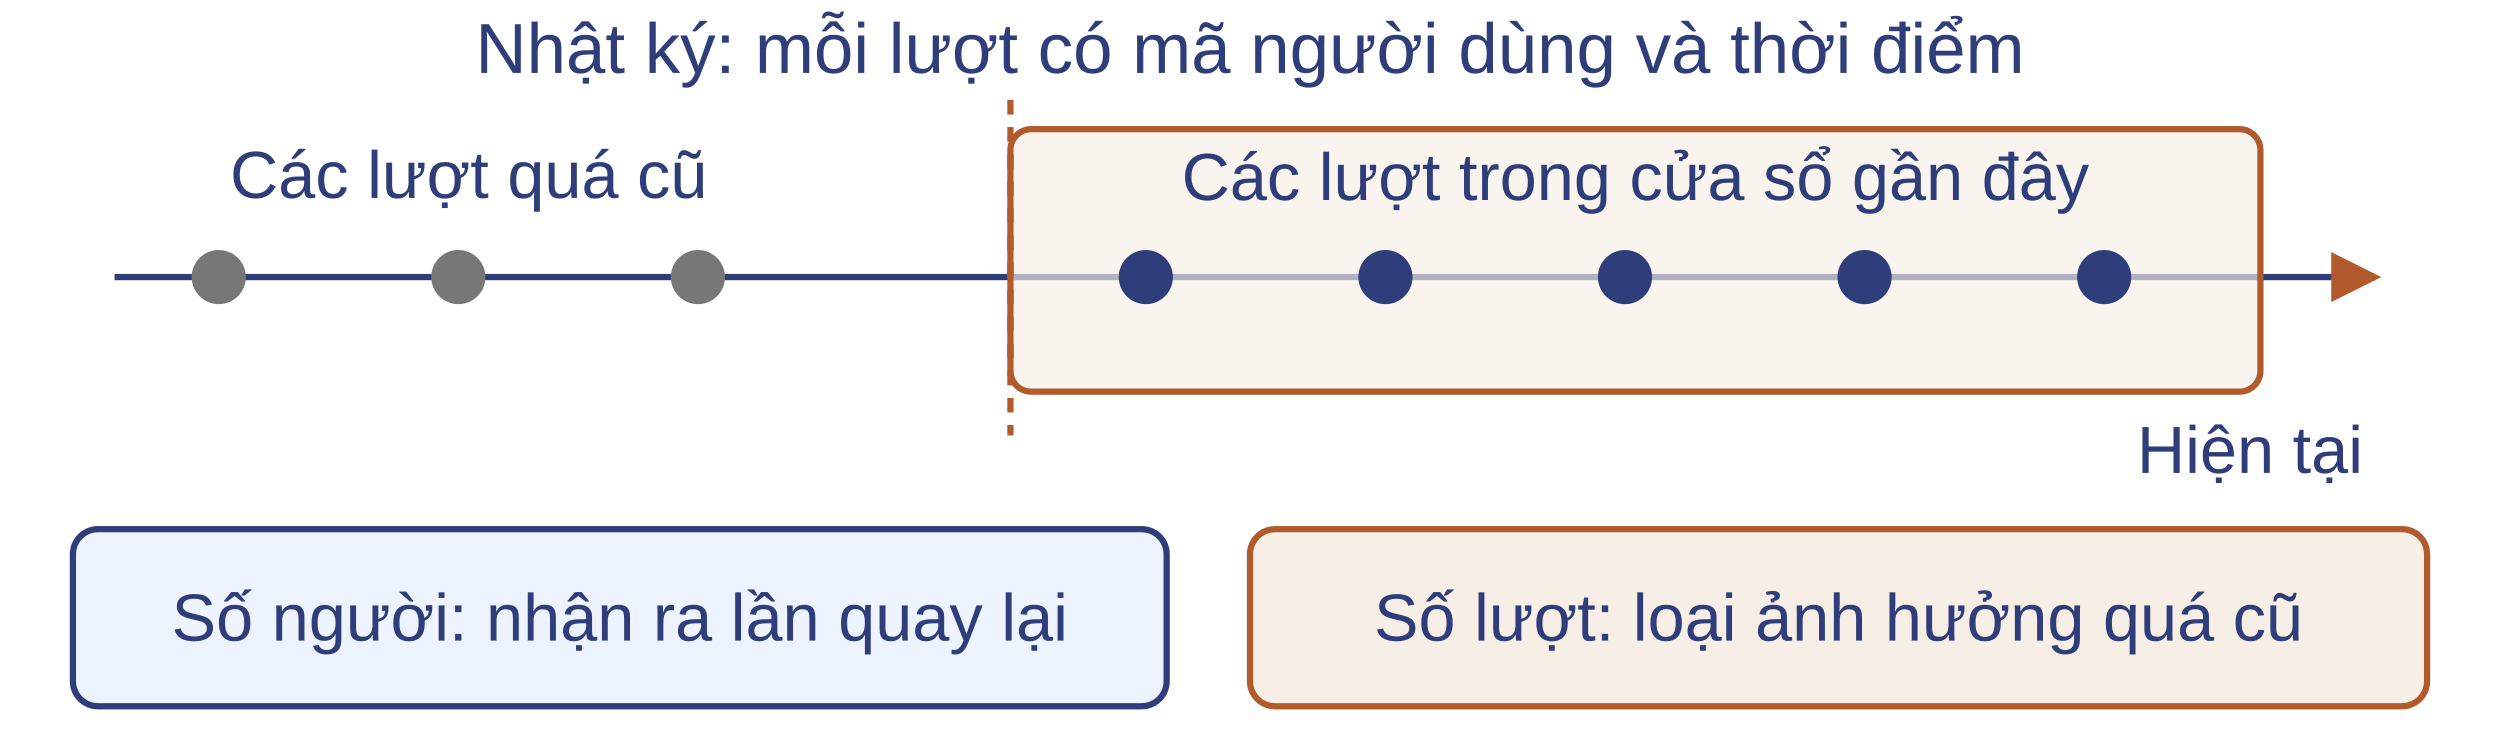
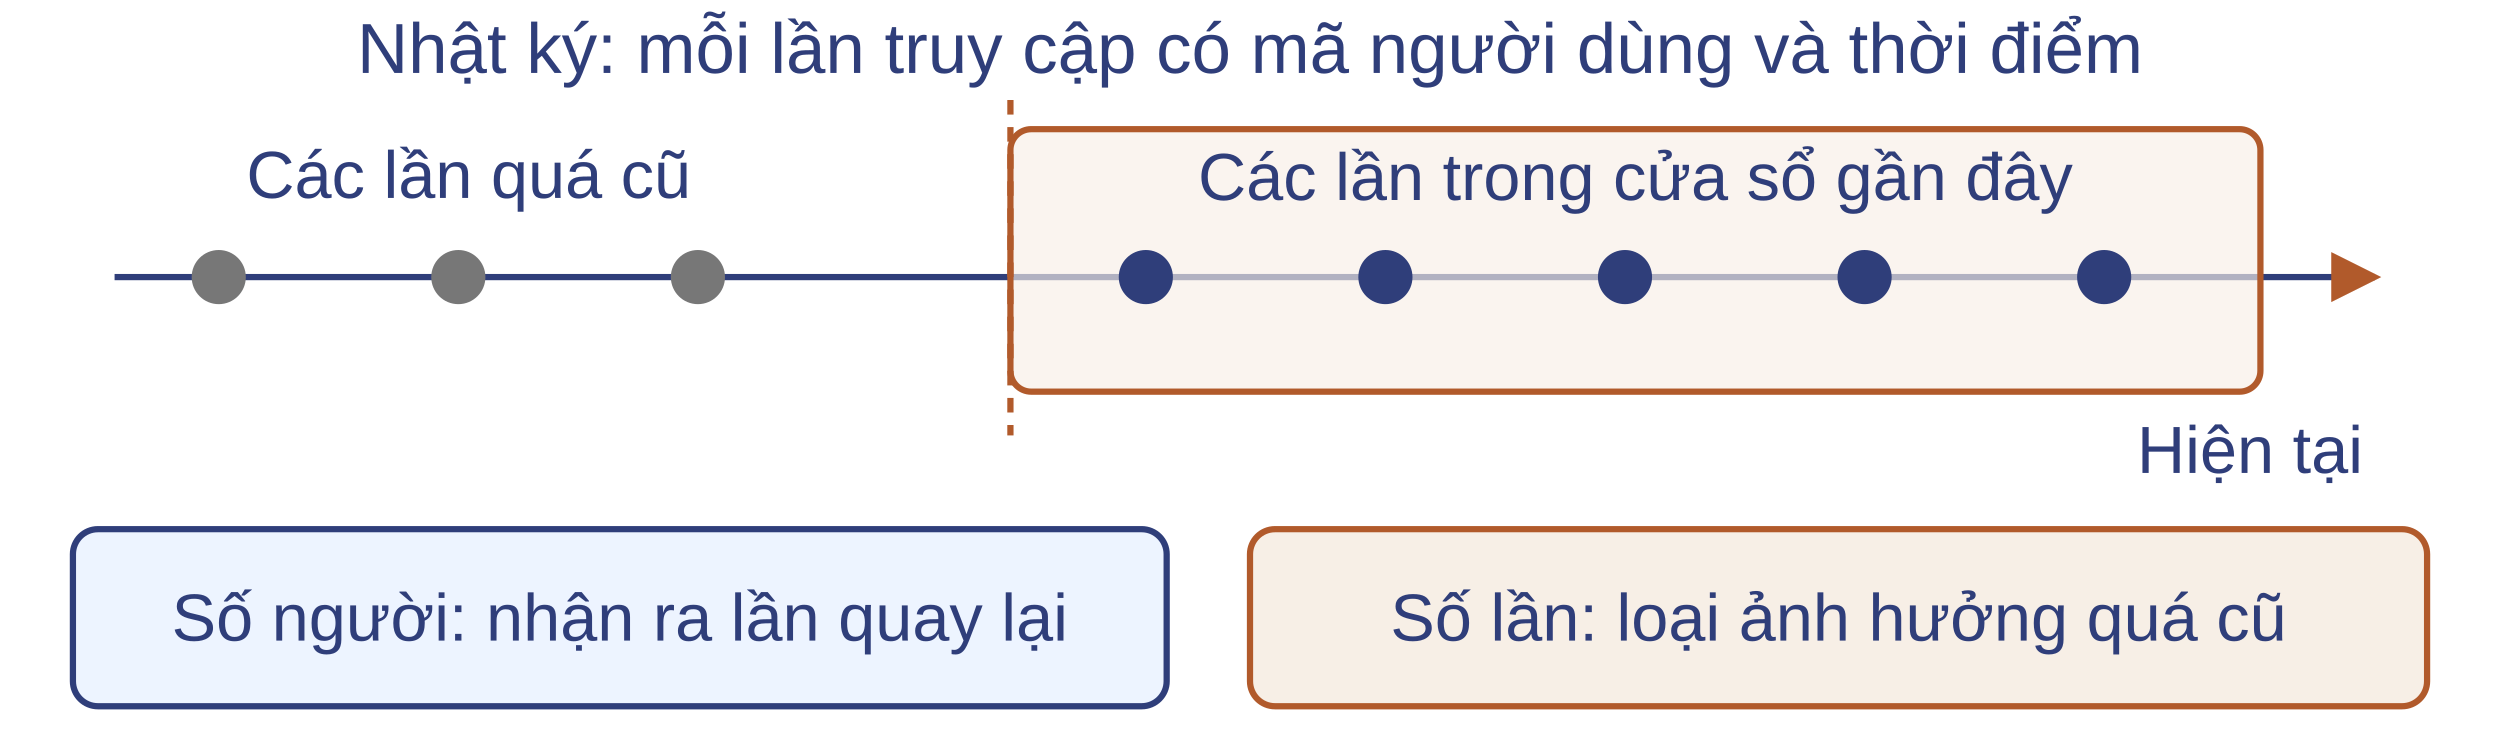
<svg xmlns="http://www.w3.org/2000/svg" width="1200" height="360" viewBox="0 0 1200 360" role="img" aria-labelledby="title desc">
  <defs>
    <marker id="arrow" markerWidth="8" markerHeight="8" refX="7" refY="4" orient="auto">
      <path d="M0 0L8 4L0 8Z" fill="#B15A2B" />
    </marker>
  </defs>
  <g font-family="Arial, sans-serif">
-     <text x="600" y="35" font-size="34" fill="#2F3E7A" text-anchor="middle">Nhật ký: mỗi lượt có mã người dùng và thời điểm</text>
+     <text x="600" y="35" font-size="34" fill="#2F3E7A" text-anchor="middle">Nhật ký: mỗi lần truy cập có mã người dùng và thời điểm</text>
    <path d="M55 133H1140" stroke="#2F3E7A" stroke-width="3" marker-end="url(#arrow)" />
    <rect x="485" y="62" width="600" height="126" rx="10" fill="#F7EFE6" fill-opacity=".65" stroke="#B15A2B" stroke-width="3" />
    <path d="M485 48V209" stroke="#B15A2B" stroke-width="3" stroke-dasharray="7 6" />
    <circle cx="105" cy="133" r="13" fill="#777" />
    <circle cx="220" cy="133" r="13" fill="#777" />
    <circle cx="335" cy="133" r="13" fill="#777" />
    <circle cx="550" cy="133" r="13" fill="#2F3E7A" />
    <circle cx="665" cy="133" r="13" fill="#2F3E7A" />
    <circle cx="780" cy="133" r="13" fill="#2F3E7A" />
    <circle cx="895" cy="133" r="13" fill="#2F3E7A" />
    <circle cx="1010" cy="133" r="13" fill="#2F3E7A" />
-     <text x="225" y="95" font-size="32" fill="#2F3E7A" text-anchor="middle">Các lượt quá cũ</text>
-     <text x="785" y="96" font-size="32" fill="#2F3E7A" text-anchor="middle">Các lượt trong cửa sổ gần đây</text>
+     <text x="225" y="95" font-size="32" fill="#2F3E7A" text-anchor="middle">Các lần quá cũ</text>
+     <text x="785" y="96" font-size="32" fill="#2F3E7A" text-anchor="middle">Các lần trong cửa sổ gần đây</text>
    <text x="1080" y="227" font-size="32" fill="#2F3E7A" text-anchor="middle">Hiện tại</text>
    <rect x="35" y="254" width="525" height="85" rx="12" fill="#edf4ff" stroke="#2F3E7A" stroke-width="3" />
    <text x="297.5" y="307.5" font-size="32" fill="#2F3E7A" text-anchor="middle">Số người: nhận ra lần quay lại</text>
    <rect x="600" y="254" width="565" height="85" rx="12" fill="#F7EFE6" stroke="#B15A2B" stroke-width="3" />
-     <text x="882.5" y="307.5" font-size="32" fill="#2F3E7A" text-anchor="middle">Số lượt: loại ảnh hưởng quá cũ</text>
+     <text x="882.5" y="307.5" font-size="32" fill="#2F3E7A" text-anchor="middle">Số lần: loại ảnh hưởng quá cũ</text>
  </g>
</svg>
